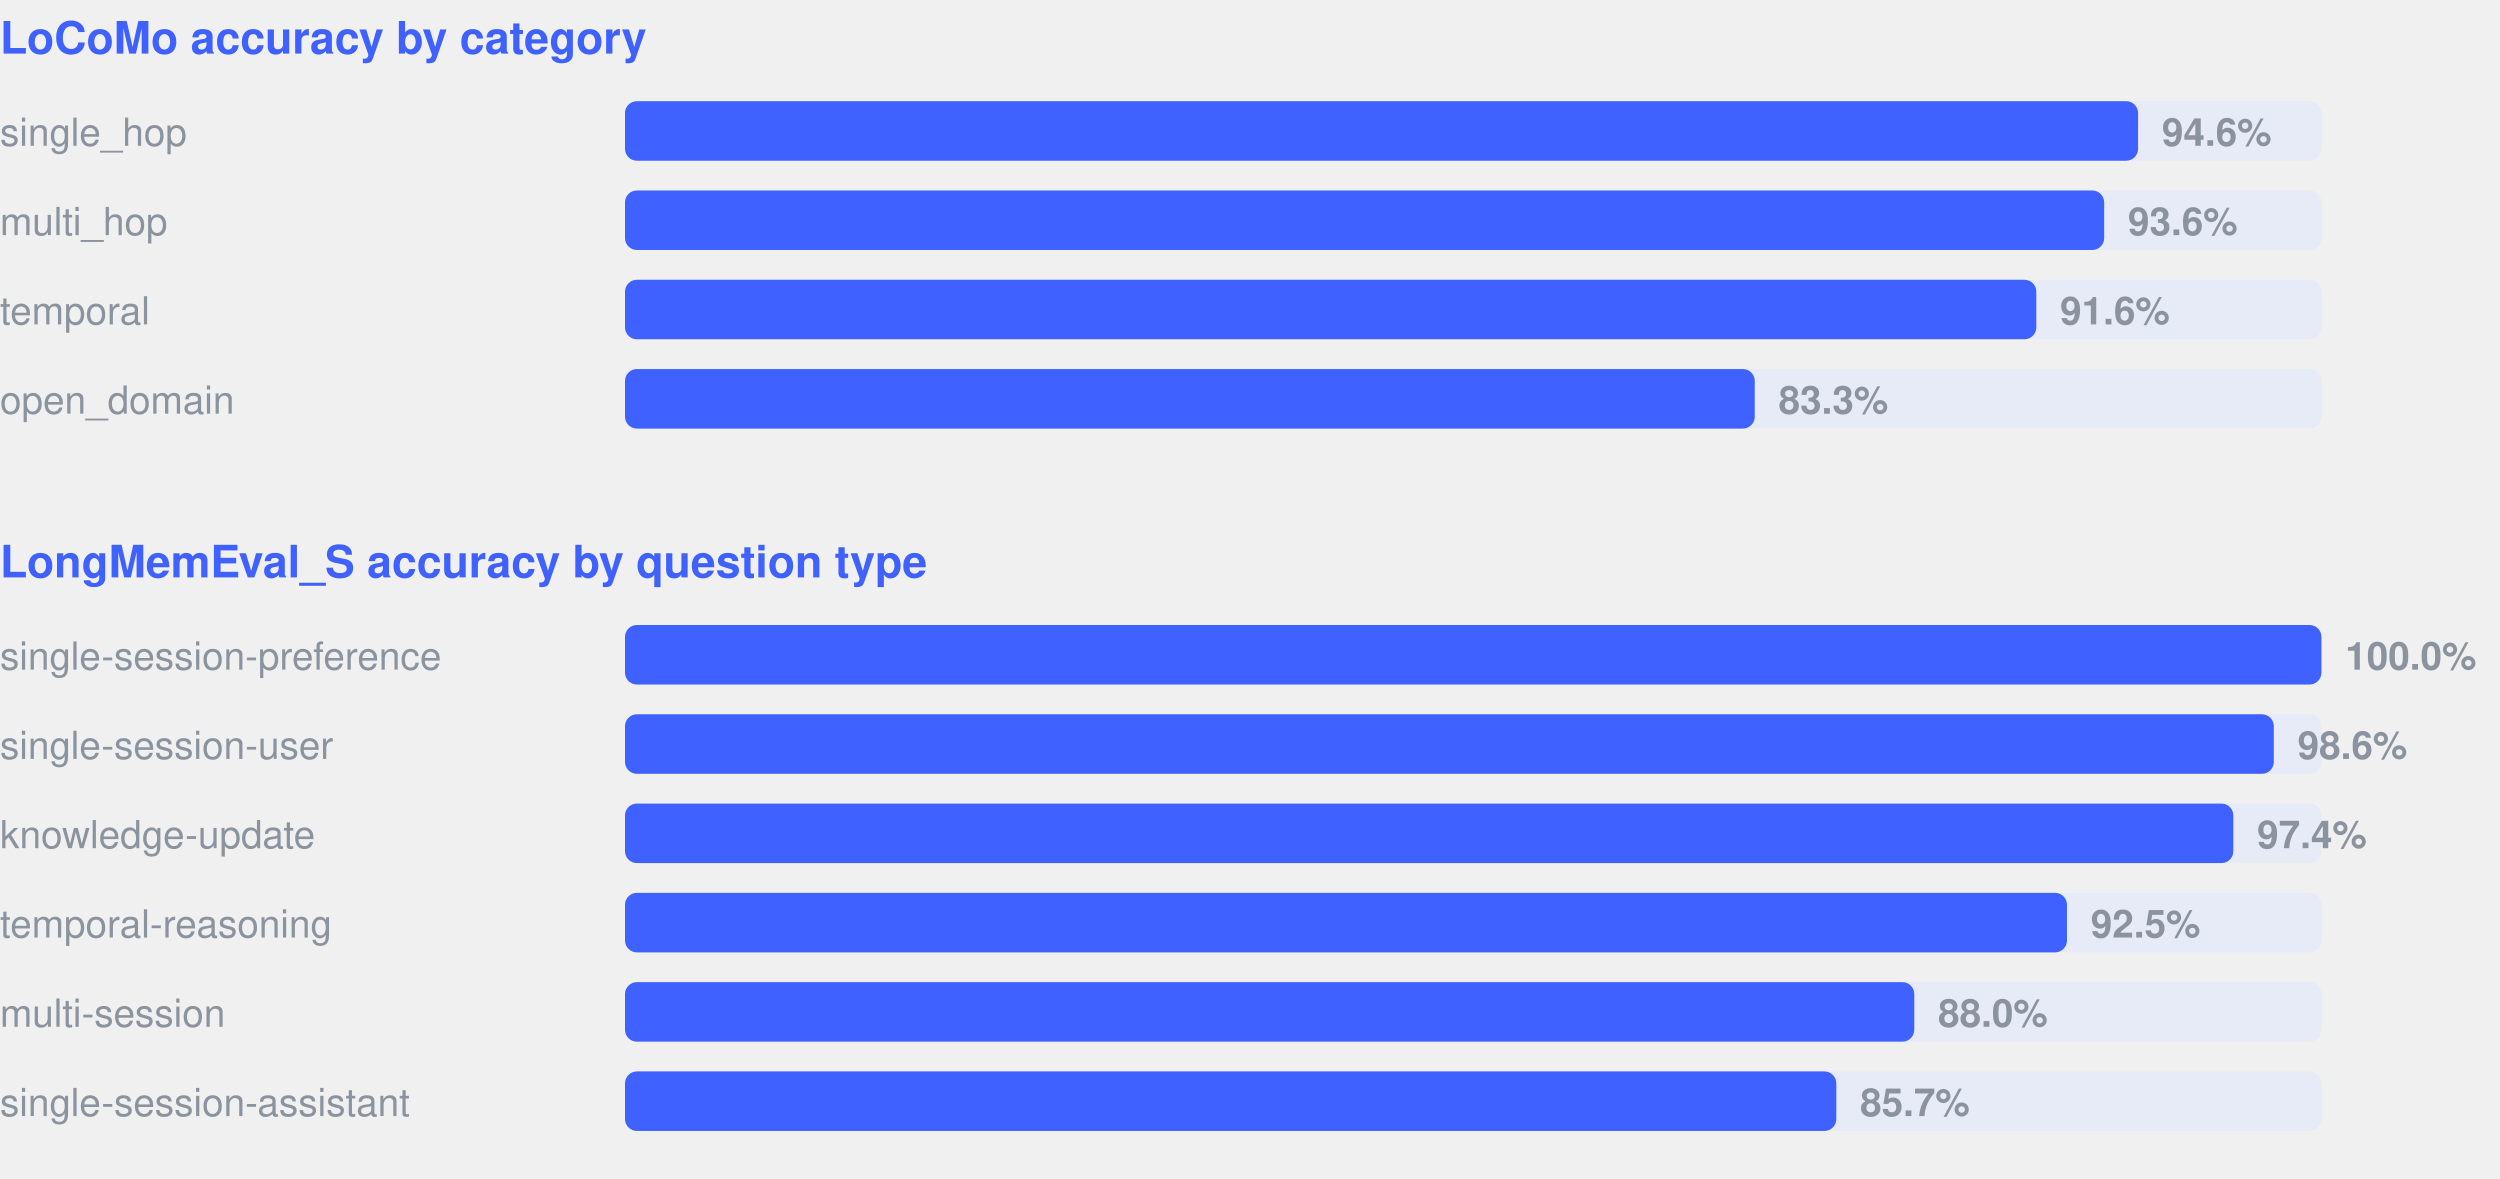
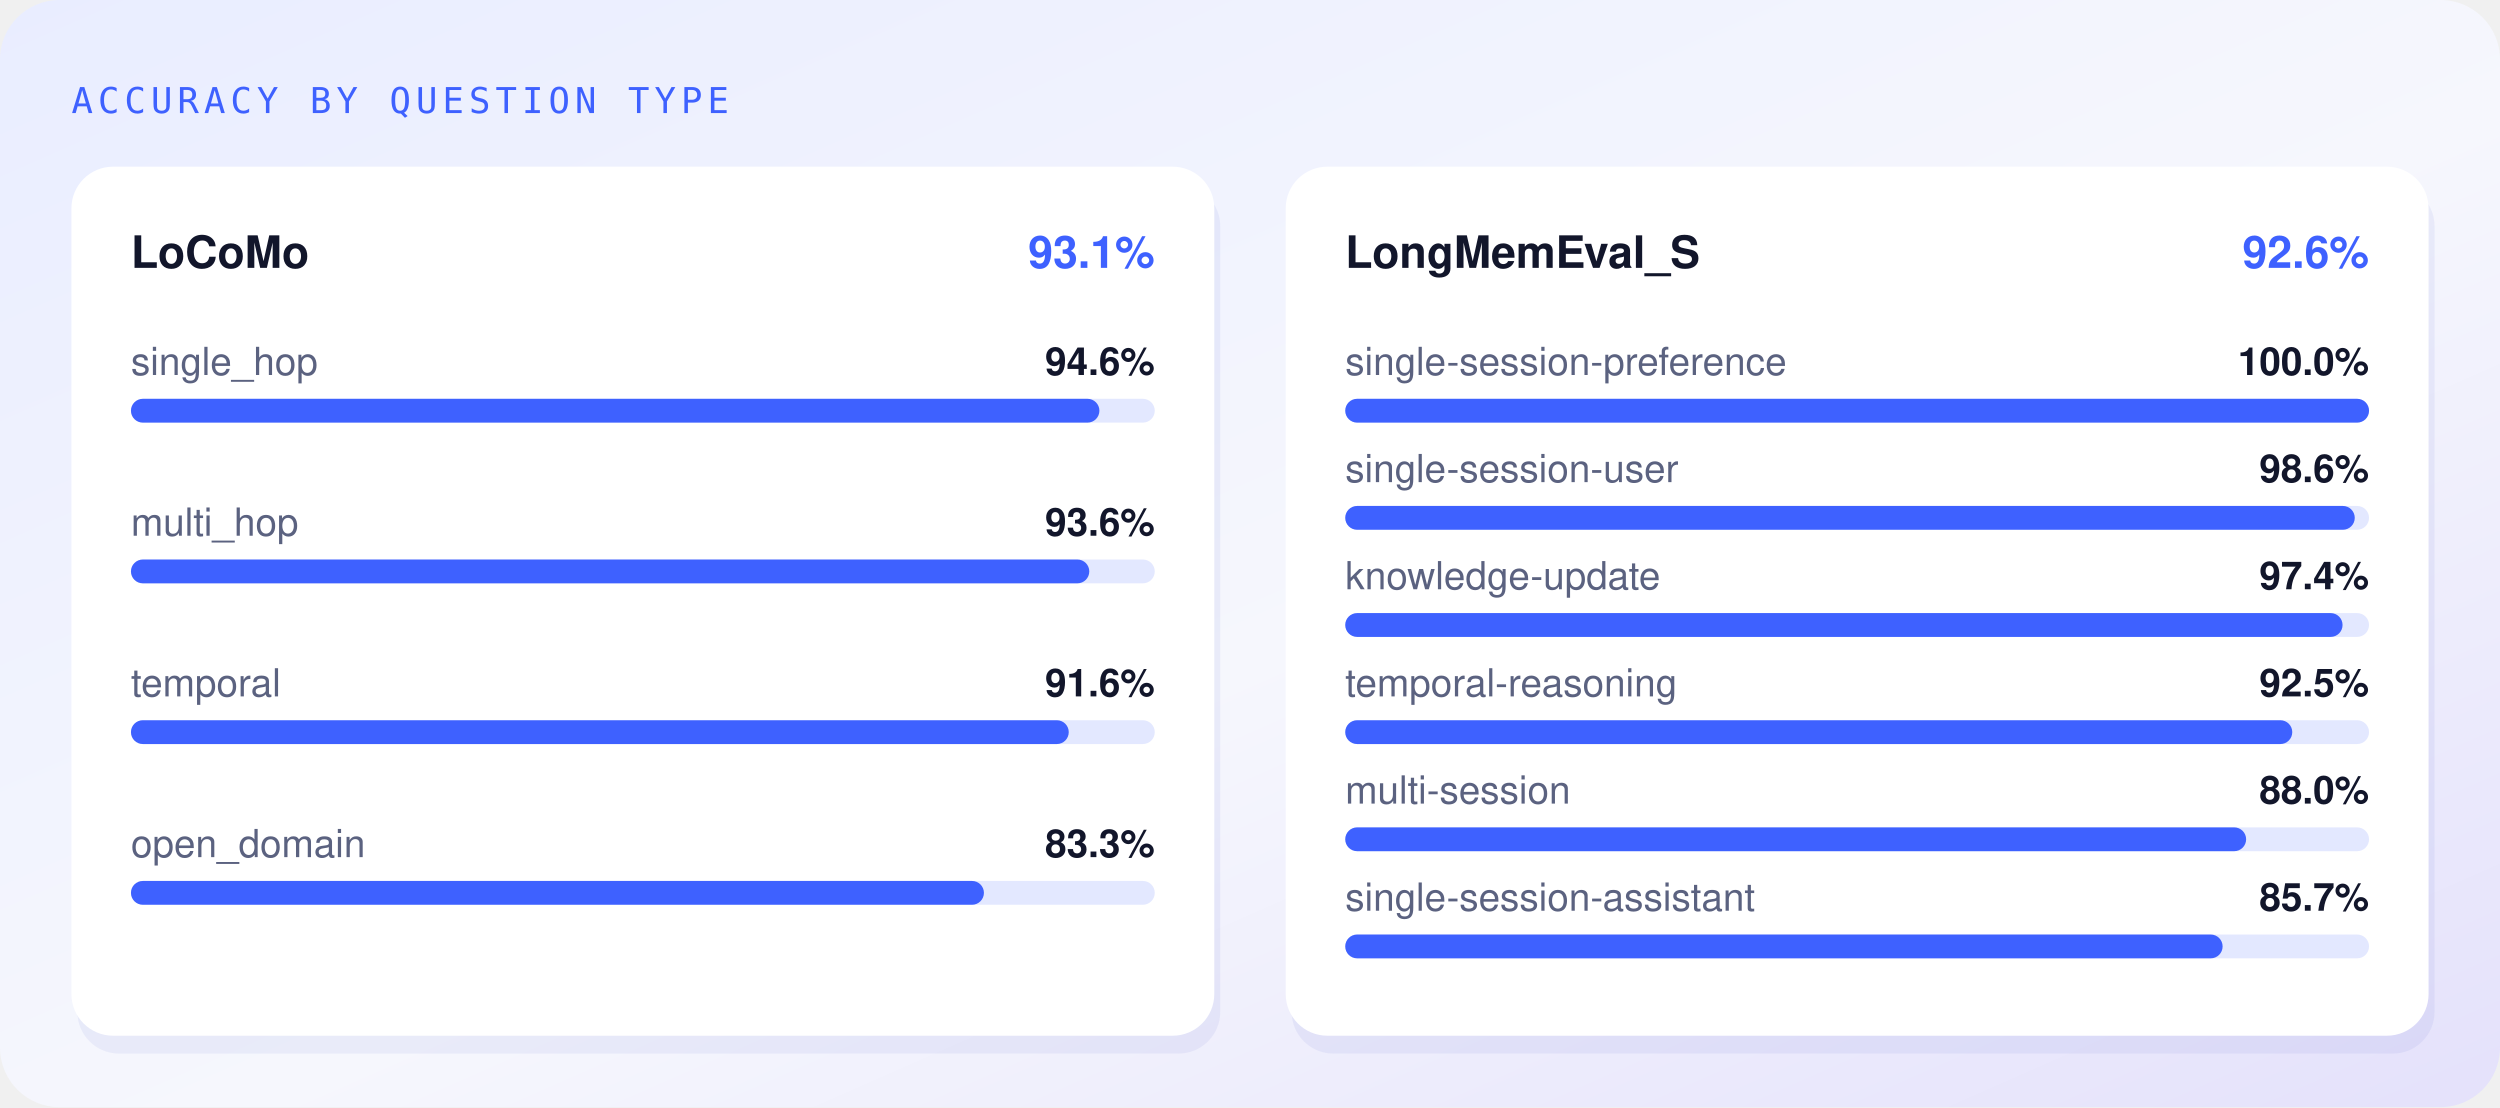
- <svg xmlns="http://www.w3.org/2000/svg" width="840" height="396" viewBox="0 0 840 396" role="img" aria-label="Accuracy by category and question type">
-   <style>text{font-family:-apple-system, BlinkMacSystemFont, "Segoe UI", Helvetica, Arial, sans-serif;fill:#8B949E} .t{font-size:15px;font-weight:600;fill:#3E61FF} .s{font-size:13px} .v{font-size:13px;font-weight:600} .w{fill:#FFFFFF}</style>
-   <style>text{font-family:-apple-system, BlinkMacSystemFont, "Segoe UI", Helvetica, Arial, sans-serif;fill:#8B949E} .t{font-size:15px;font-weight:600;fill:#3E61FF} .s{font-size:13px} .v{font-size:13px;font-weight:600} .w{fill:#FFFFFF}</style>
-   <text class="t" x="0" y="18">LoCoMo accuracy by category</text>
-   <text class="s" x="0" y="49">single_hop</text>
-   <rect x="210" y="34" width="570" height="20" rx="4" fill="#DCE3FF" opacity=".45" />
-   <rect x="210" y="34" width="508.4" height="20" rx="4" fill="#3E61FF" />
-   <text class="v" x="726.4" y="49">94.6%</text>
-   <text class="s" x="0" y="79">multi_hop</text>
-   <rect x="210" y="64" width="570" height="20" rx="4" fill="#DCE3FF" opacity=".45" />
-   <rect x="210" y="64" width="497.0" height="20" rx="4" fill="#3E61FF" />
-   <text class="v" x="715.0" y="79">93.6%</text>
-   <text class="s" x="0" y="109">temporal</text>
-   <rect x="210" y="94" width="570" height="20" rx="4" fill="#DCE3FF" opacity=".45" />
-   <rect x="210" y="94" width="474.2" height="20" rx="4" fill="#3E61FF" />
-   <text class="v" x="692.2" y="109">91.6%</text>
-   <text class="s" x="0" y="139">open_domain</text>
-   <rect x="210" y="124" width="570" height="20" rx="4" fill="#DCE3FF" opacity=".45" />
-   <rect x="210" y="124" width="379.6" height="20" rx="4" fill="#3E61FF" />
-   <text class="v" x="597.6" y="139">83.3%</text>
-   <g transform="translate(0,176)">
-     <text class="t" x="0" y="18">LongMemEval_S accuracy by question type</text>
-     <text class="s" x="0" y="49">single-session-preference</text>
-     <rect x="210" y="34" width="570" height="20" rx="4" fill="#DCE3FF" opacity=".45" />
-     <rect x="210" y="34" width="570.0" height="20" rx="4" fill="#3E61FF" />
-     <text class="v" x="788.0" y="49">100.0%</text>
-     <text class="s" x="0" y="79">single-session-user</text>
-     <rect x="210" y="64" width="570" height="20" rx="4" fill="#DCE3FF" opacity=".45" />
-     <rect x="210" y="64" width="554.0" height="20" rx="4" fill="#3E61FF" />
-     <text class="v" x="772.0" y="79">98.6%</text>
-     <text class="s" x="0" y="109">knowledge-update</text>
-     <rect x="210" y="94" width="570" height="20" rx="4" fill="#DCE3FF" opacity=".45" />
-     <rect x="210" y="94" width="540.4" height="20" rx="4" fill="#3E61FF" />
-     <text class="v" x="758.4" y="109">97.4%</text>
-     <text class="s" x="0" y="139">temporal-reasoning</text>
-     <rect x="210" y="124" width="570" height="20" rx="4" fill="#DCE3FF" opacity=".45" />
-     <rect x="210" y="124" width="484.5" height="20" rx="4" fill="#3E61FF" />
-     <text class="v" x="702.5" y="139">92.5%</text>
-     <text class="s" x="0" y="169">multi-session</text>
-     <rect x="210" y="154" width="570" height="20" rx="4" fill="#DCE3FF" opacity=".45" />
-     <rect x="210" y="154" width="433.2" height="20" rx="4" fill="#3E61FF" />
-     <text class="v" x="651.2" y="169">88.0%</text>
-     <text class="s" x="0" y="199">single-session-assistant</text>
-     <rect x="210" y="184" width="570" height="20" rx="4" fill="#DCE3FF" opacity=".45" />
-     <rect x="210" y="184" width="407.0" height="20" rx="4" fill="#3E61FF" />
-     <text class="v" x="625.0" y="199">85.7%</text>
-   </g>
+ <svg xmlns="http://www.w3.org/2000/svg" width="840" height="372" viewBox="0 0 840 372" role="img" aria-label="Accuracy by category and question type">
+   <defs>
+     <marker id="a" viewBox="0 0 10 10" refX="9" refY="5" markerWidth="7" markerHeight="7" orient="auto-start-reverse">
+       <path d="M0 0L10 5L0 10z" fill="#A3ACD1" />
+     </marker>
+     <linearGradient id="p" x1="0" y1="0" x2="1" y2="1">
+       <stop offset="0" stop-color="#E9EDFF" />
+       <stop offset=".55" stop-color="#F6F7FD" />
+       <stop offset="1" stop-color="#E4E1FB" />
+     </linearGradient>
+     <linearGradient id="g" x1="0" y1="0" x2="1" y2="1">
+       <stop offset="0" stop-color="#3E61FF" />
+       <stop offset="1" stop-color="#2A3FBF" />
+     </linearGradient>
+   </defs>
+   <style>text{font-family:-apple-system, BlinkMacSystemFont, "Segoe UI", Helvetica, Arial, sans-serif}</style>
+   <rect width="840" height="372" rx="20" fill="url(#p)" />
+   <text x="24" y="38" style="font-family:ui-monospace, SFMono-Regular, Menlo, Consolas, monospace;font-size:12px;letter-spacing:.14em;fill:#3E61FF">ACCURACY BY QUESTION TYPE</text>
+   <rect x="26.0" y="62" width="384.0" height="292" rx="14" fill="#2A3FBF" opacity=".07" />
+   <rect x="24.0" y="56" width="384.0" height="292" rx="14" fill="#FFFFFF" />
+   <text x="44.0" y="90" text-anchor="start" style="font-size:15px;font-weight:700;fill:#12162B">LoCoMo</text>
+   <text x="388.0" y="90" text-anchor="end" style="font-size:15px;font-weight:700;fill:#3E61FF">93.1%</text>
+   <text x="44.0" y="126.0" text-anchor="start" style="font-size:13px;font-weight:400;fill:#5B6280">single_hop</text>
+   <text x="388.0" y="126.0" text-anchor="end" style="font-size:13px;font-weight:600;fill:#12162B">94.6%</text>
+   <rect x="44.0" y="134.0" width="344.0" height="8" rx="4" fill="#E3E8FF" />
+   <rect x="44.0" y="134.0" width="325.4" height="8" rx="4" fill="#3E61FF" />
+   <text x="44.0" y="180.0" text-anchor="start" style="font-size:13px;font-weight:400;fill:#5B6280">multi_hop</text>
+   <text x="388.0" y="180.0" text-anchor="end" style="font-size:13px;font-weight:600;fill:#12162B">93.6%</text>
+   <rect x="44.0" y="188.0" width="344.0" height="8" rx="4" fill="#E3E8FF" />
+   <rect x="44.0" y="188.0" width="322.0" height="8" rx="4" fill="#3E61FF" />
+   <text x="44.0" y="234.0" text-anchor="start" style="font-size:13px;font-weight:400;fill:#5B6280">temporal</text>
+   <text x="388.0" y="234.0" text-anchor="end" style="font-size:13px;font-weight:600;fill:#12162B">91.6%</text>
+   <rect x="44.0" y="242.0" width="344.0" height="8" rx="4" fill="#E3E8FF" />
+   <rect x="44.0" y="242.0" width="315.1" height="8" rx="4" fill="#3E61FF" />
+   <text x="44.0" y="288.0" text-anchor="start" style="font-size:13px;font-weight:400;fill:#5B6280">open_domain</text>
+   <text x="388.0" y="288.0" text-anchor="end" style="font-size:13px;font-weight:600;fill:#12162B">83.3%</text>
+   <rect x="44.0" y="296.0" width="344.0" height="8" rx="4" fill="#E3E8FF" />
+   <rect x="44.0" y="296.0" width="286.6" height="8" rx="4" fill="#3E61FF" />
+   <rect x="434.0" y="62" width="384.0" height="292" rx="14" fill="#2A3FBF" opacity=".07" />
+   <rect x="432.0" y="56" width="384.0" height="292" rx="14" fill="#FFFFFF" />
+   <text x="452.0" y="90" text-anchor="start" style="font-size:15px;font-weight:700;fill:#12162B">LongMemEval_S</text>
+   <text x="796.0" y="90" text-anchor="end" style="font-size:15px;font-weight:700;fill:#3E61FF">92.6%</text>
+   <text x="452.0" y="126.0" text-anchor="start" style="font-size:13px;font-weight:400;fill:#5B6280">single-session-preference</text>
+   <text x="796.0" y="126.0" text-anchor="end" style="font-size:13px;font-weight:600;fill:#12162B">100.0%</text>
+   <rect x="452.0" y="134.0" width="344.0" height="8" rx="4" fill="#E3E8FF" />
+   <rect x="452.0" y="134.0" width="344.0" height="8" rx="4" fill="#3E61FF" />
+   <text x="452.0" y="162.0" text-anchor="start" style="font-size:13px;font-weight:400;fill:#5B6280">single-session-user</text>
+   <text x="796.0" y="162.0" text-anchor="end" style="font-size:13px;font-weight:600;fill:#12162B">98.6%</text>
+   <rect x="452.0" y="170.0" width="344.0" height="8" rx="4" fill="#E3E8FF" />
+   <rect x="452.0" y="170.0" width="339.2" height="8" rx="4" fill="#3E61FF" />
+   <text x="452.0" y="198.0" text-anchor="start" style="font-size:13px;font-weight:400;fill:#5B6280">knowledge-update</text>
+   <text x="796.0" y="198.0" text-anchor="end" style="font-size:13px;font-weight:600;fill:#12162B">97.4%</text>
+   <rect x="452.0" y="206.0" width="344.0" height="8" rx="4" fill="#E3E8FF" />
+   <rect x="452.0" y="206.0" width="335.1" height="8" rx="4" fill="#3E61FF" />
+   <text x="452.0" y="234.0" text-anchor="start" style="font-size:13px;font-weight:400;fill:#5B6280">temporal-reasoning</text>
+   <text x="796.0" y="234.0" text-anchor="end" style="font-size:13px;font-weight:600;fill:#12162B">92.5%</text>
+   <rect x="452.0" y="242.0" width="344.0" height="8" rx="4" fill="#E3E8FF" />
+   <rect x="452.0" y="242.0" width="318.2" height="8" rx="4" fill="#3E61FF" />
+   <text x="452.0" y="270.0" text-anchor="start" style="font-size:13px;font-weight:400;fill:#5B6280">multi-session</text>
+   <text x="796.0" y="270.0" text-anchor="end" style="font-size:13px;font-weight:600;fill:#12162B">88.0%</text>
+   <rect x="452.0" y="278.0" width="344.0" height="8" rx="4" fill="#E3E8FF" />
+   <rect x="452.0" y="278.0" width="302.7" height="8" rx="4" fill="#3E61FF" />
+   <text x="452.0" y="306.0" text-anchor="start" style="font-size:13px;font-weight:400;fill:#5B6280">single-session-assistant</text>
+   <text x="796.0" y="306.0" text-anchor="end" style="font-size:13px;font-weight:600;fill:#12162B">85.7%</text>
+   <rect x="452.0" y="314.0" width="344.0" height="8" rx="4" fill="#E3E8FF" />
+   <rect x="452.0" y="314.0" width="294.8" height="8" rx="4" fill="#3E61FF" />
</svg>
